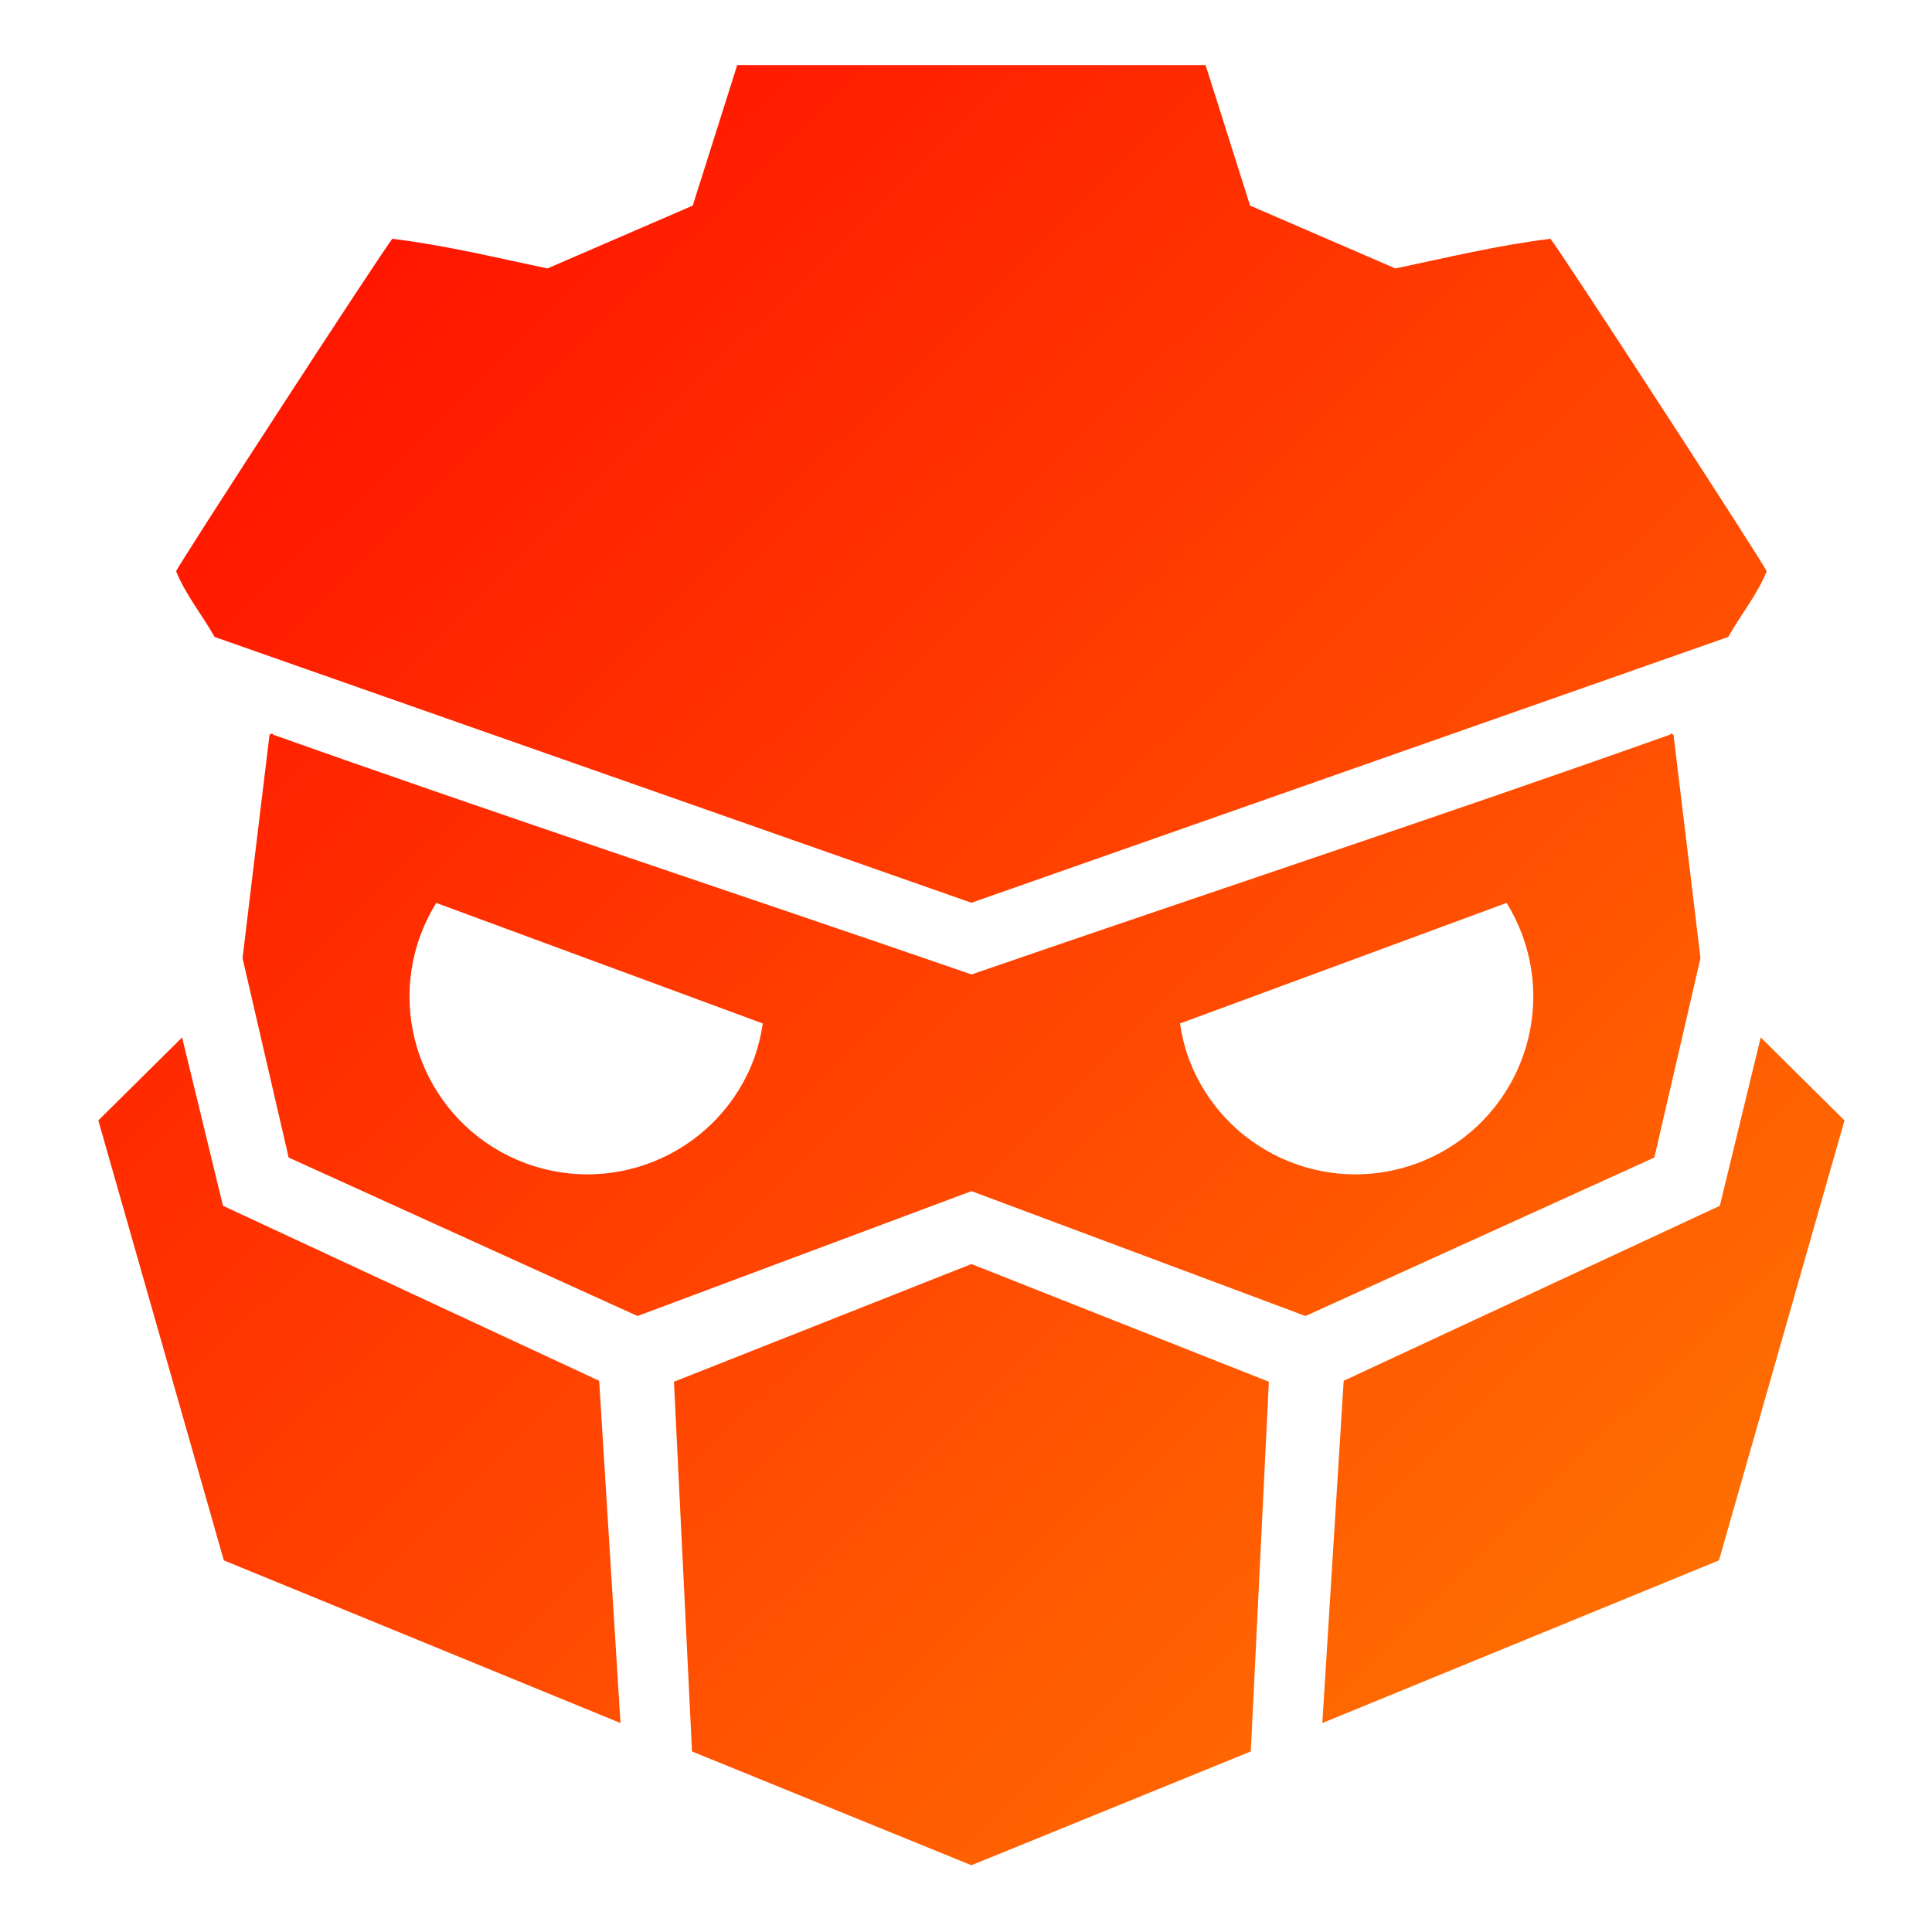
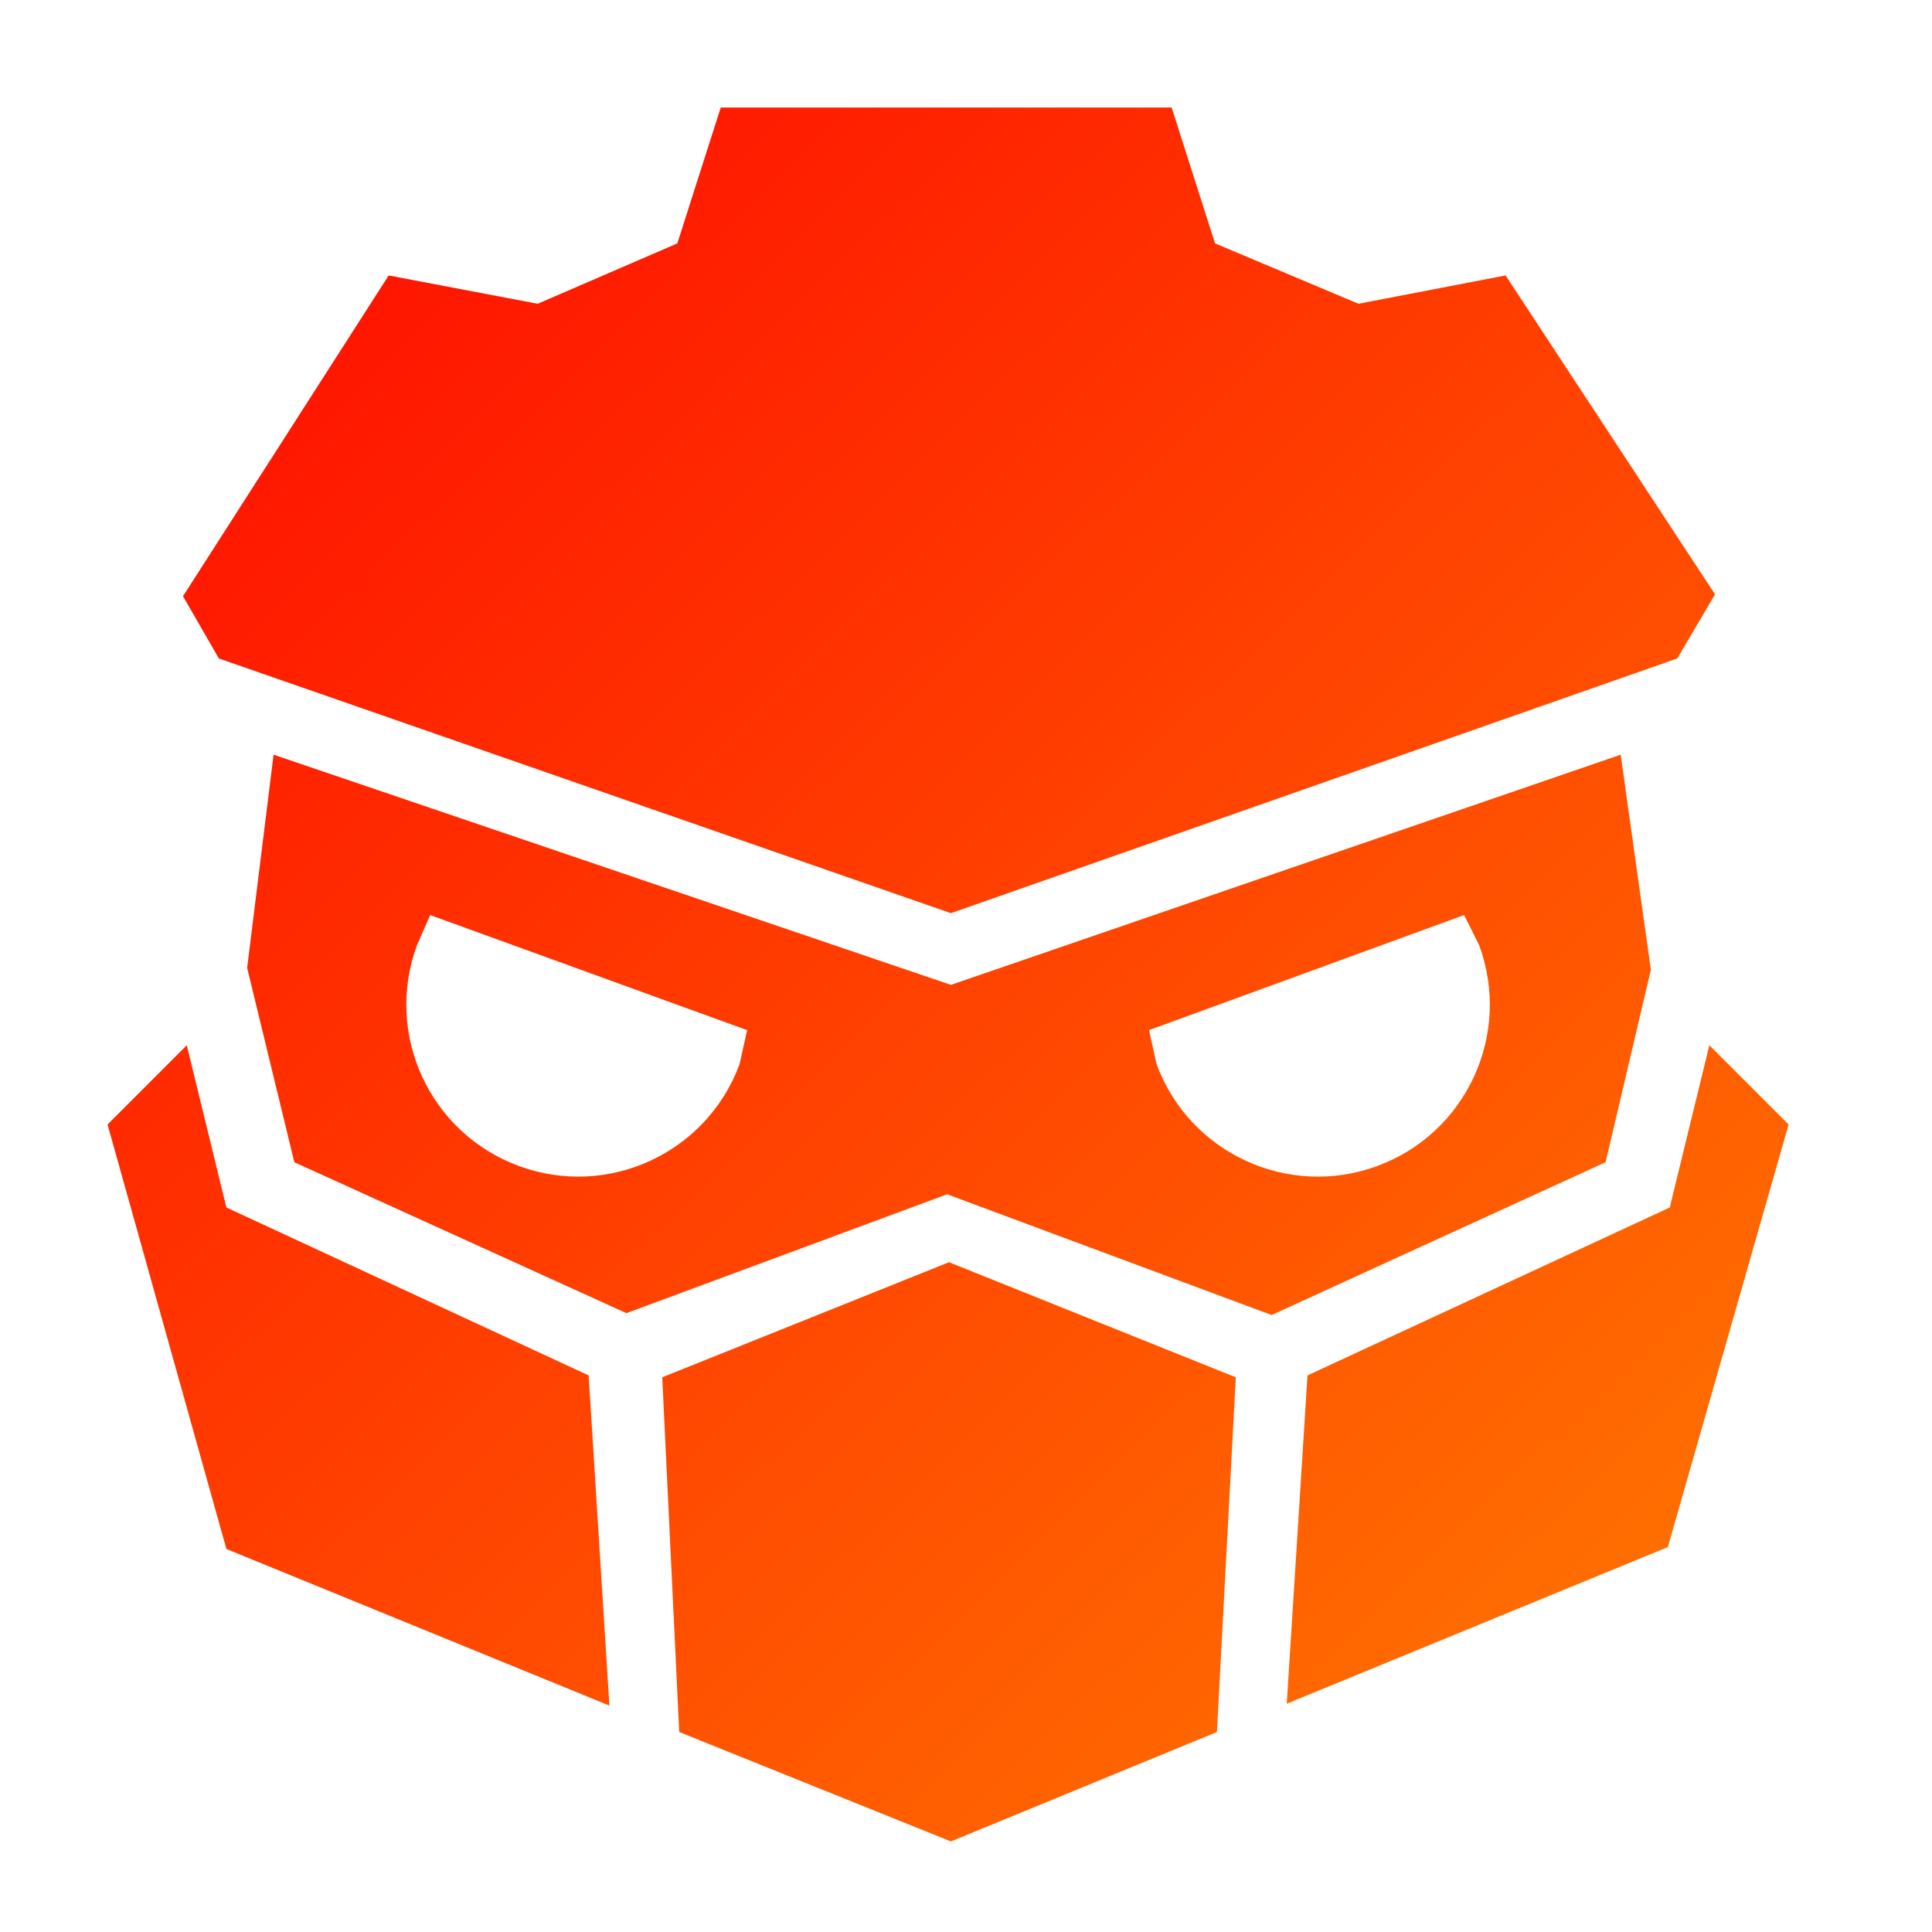
- <svg xmlns="http://www.w3.org/2000/svg" xmlns:xlink="http://www.w3.org/1999/xlink" width="1024" height="1024" version="1.1" id="svg7">
-   <defs id="defs7">
-     <linearGradient xlink:href="#linearGradient51" id="linearGradient14" gradientUnits="userSpaceOnUse" gradientTransform="matrix(10.40427,0,0,10.40145,-4562.256,-5378.722)" x1="455.851" y1="527.88" x2="524.112" y2="597.427" />
-     <linearGradient id="linearGradient51">
-       <stop style="stop-color:#ff1300;stop-opacity:1" offset="0" id="stop51" />
-       <stop style="stop-color:#ff6e01;stop-opacity:1" offset="1" id="stop52" />
+ <svg xmlns="http://www.w3.org/2000/svg" width="1024" height="1024">
+   <defs>
+     <linearGradient id="a" x1="180" y1="132" x2="864" y2="836" gradientUnits="userSpaceOnUse">
+       <stop offset="0" stop-color="#ff1300" />
+       <stop offset="1" stop-color="#ff6e01" />
    </linearGradient>
  </defs>
-   <path id="path2-4" style="font-variation-settings:normal;vector-effect:none;fill:url(#linearGradient14);fill-opacity:1;stroke-width:1.327;stroke-linecap:butt;stroke-linejoin:miter;stroke-miterlimit:4;stroke-dasharray:none;stroke-dashoffset:0;stroke-opacity:1;-inkscape-stroke:none;stop-color:#000000" d="m 390.746,34.492 -23.576,74.478 c -25.68,11.105 -51.356,22.208 -77.036,33.321 -27.243,-5.738 -54.561,-12.382 -82.172,-15.712 -4.367,4.904 -114.636,174.49 -114.606,176.242 5.082,12.44 13.805,23.141 20.405,34.782 L 514.87,478.483 915.973,337.603 c 6.6,-11.641 15.329,-22.342 20.405,-34.782 0,-1.753 -110.244,-171.338 -114.611,-176.242 -27.611,3.332 -54.924,9.974 -82.167,15.712 C 713.925,131.178 688.24,120.074 662.565,108.969 L 638.984,34.492 Z M 144.315,388.841 c -0.496,-0.18 -1.489,0.584 -1.489,0.837 -4.814,39.39 -14.272,118.196 -14.272,118.196 l 24.44,105.647 184.898,83.995 177.023,-66.193 177.028,66.193 184.898,-83.995 24.44,-105.647 c 0,0 -9.438,-78.806 -14.272,-118.196 0,-0.325 -1.786,-1.551 -1.786,-0.325 C 764.184,432.376 637.922,474.041 514.944,516.478 391.962,474.041 265.699,432.376 144.657,389.353 c 0,-0.289 0,-0.462 -0.496,-0.516 z m 86.891,89.722 173.087,63.895 a 94.269,94.243 0 0 1 -4.516,18.36 94.269,94.243 0 0 1 -121.092,55.765 94.269,94.243 0 0 1 -55.782,-121.057 94.269,94.243 0 0 1 8.297,-16.964 z m 567.323,0 a 94.269,94.243 0 0 1 8.297,16.964 94.269,94.243 0 0 1 -55.782,121.057 94.269,94.243 0 0 1 -121.092,-55.765 94.269,94.243 0 0 1 -4.516,-18.36 z M 96.517,549.861 52.119,593.847 118.639,827.031 328.87,913.244 317.561,731.847 118.183,639.092 Z m 836.7,0 -21.666,89.231 -199.373,92.755 -11.314,181.397 210.236,-86.213 66.521,-233.184 z m -418.348,120.109 -157.655,62.378 9.568,195.956 148.082,60.314 148.082,-60.314 9.572,-195.956 z" />
+   <path d="m382 57-23 72-74 32-79-15L97 316l19 33 388 135 385-135 20-34-111-169-78 15-76-32-23-72zM131 513l25 103 176 80 170-63 172 64 177-81 24-102-16-114-355 122-359-122zm97-28 168 61-4 18a91 91 0 0 1-171-63l7-16zm548 0 8 16a91 91 0 0 1-171 63l-4-18zM99 554l-42 42 63 225 203 83-11-175-192-89zm807 0-21 86-192 89-11 174 202-83 64-224zM503 669l-152 61 9 188 144 58 141-58 10-188z" fill="url(#a)" />
</svg>
